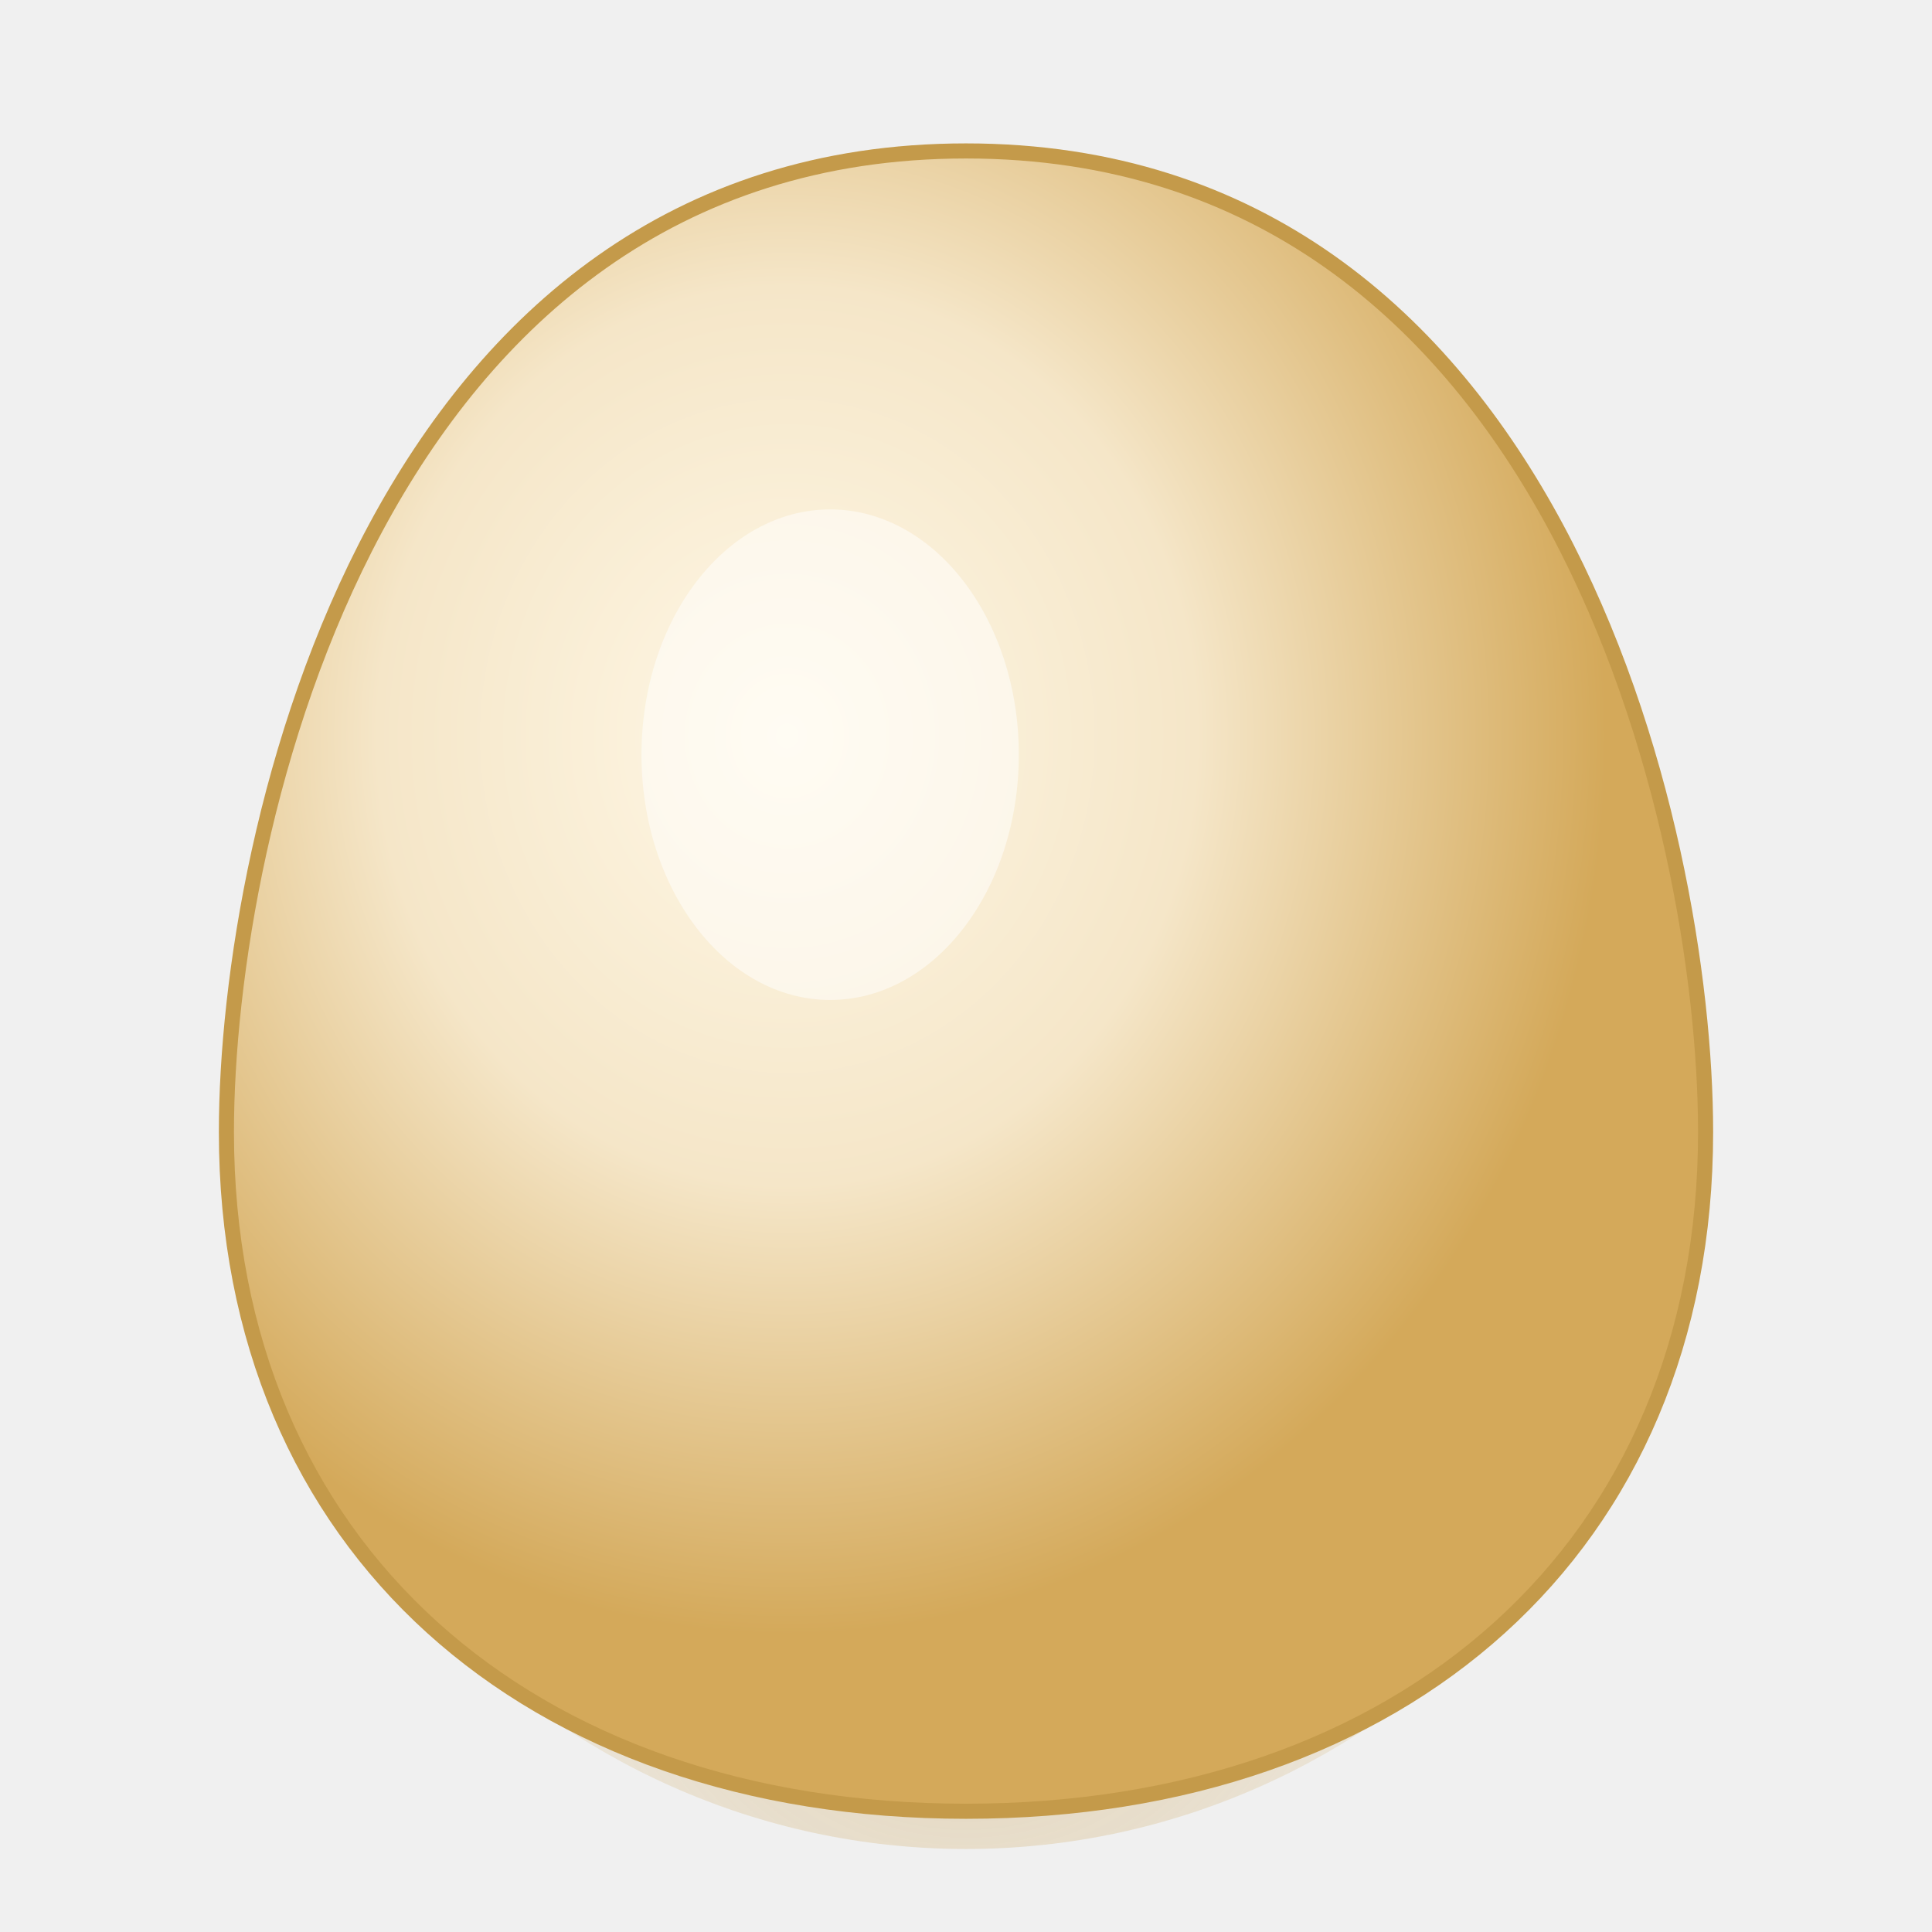
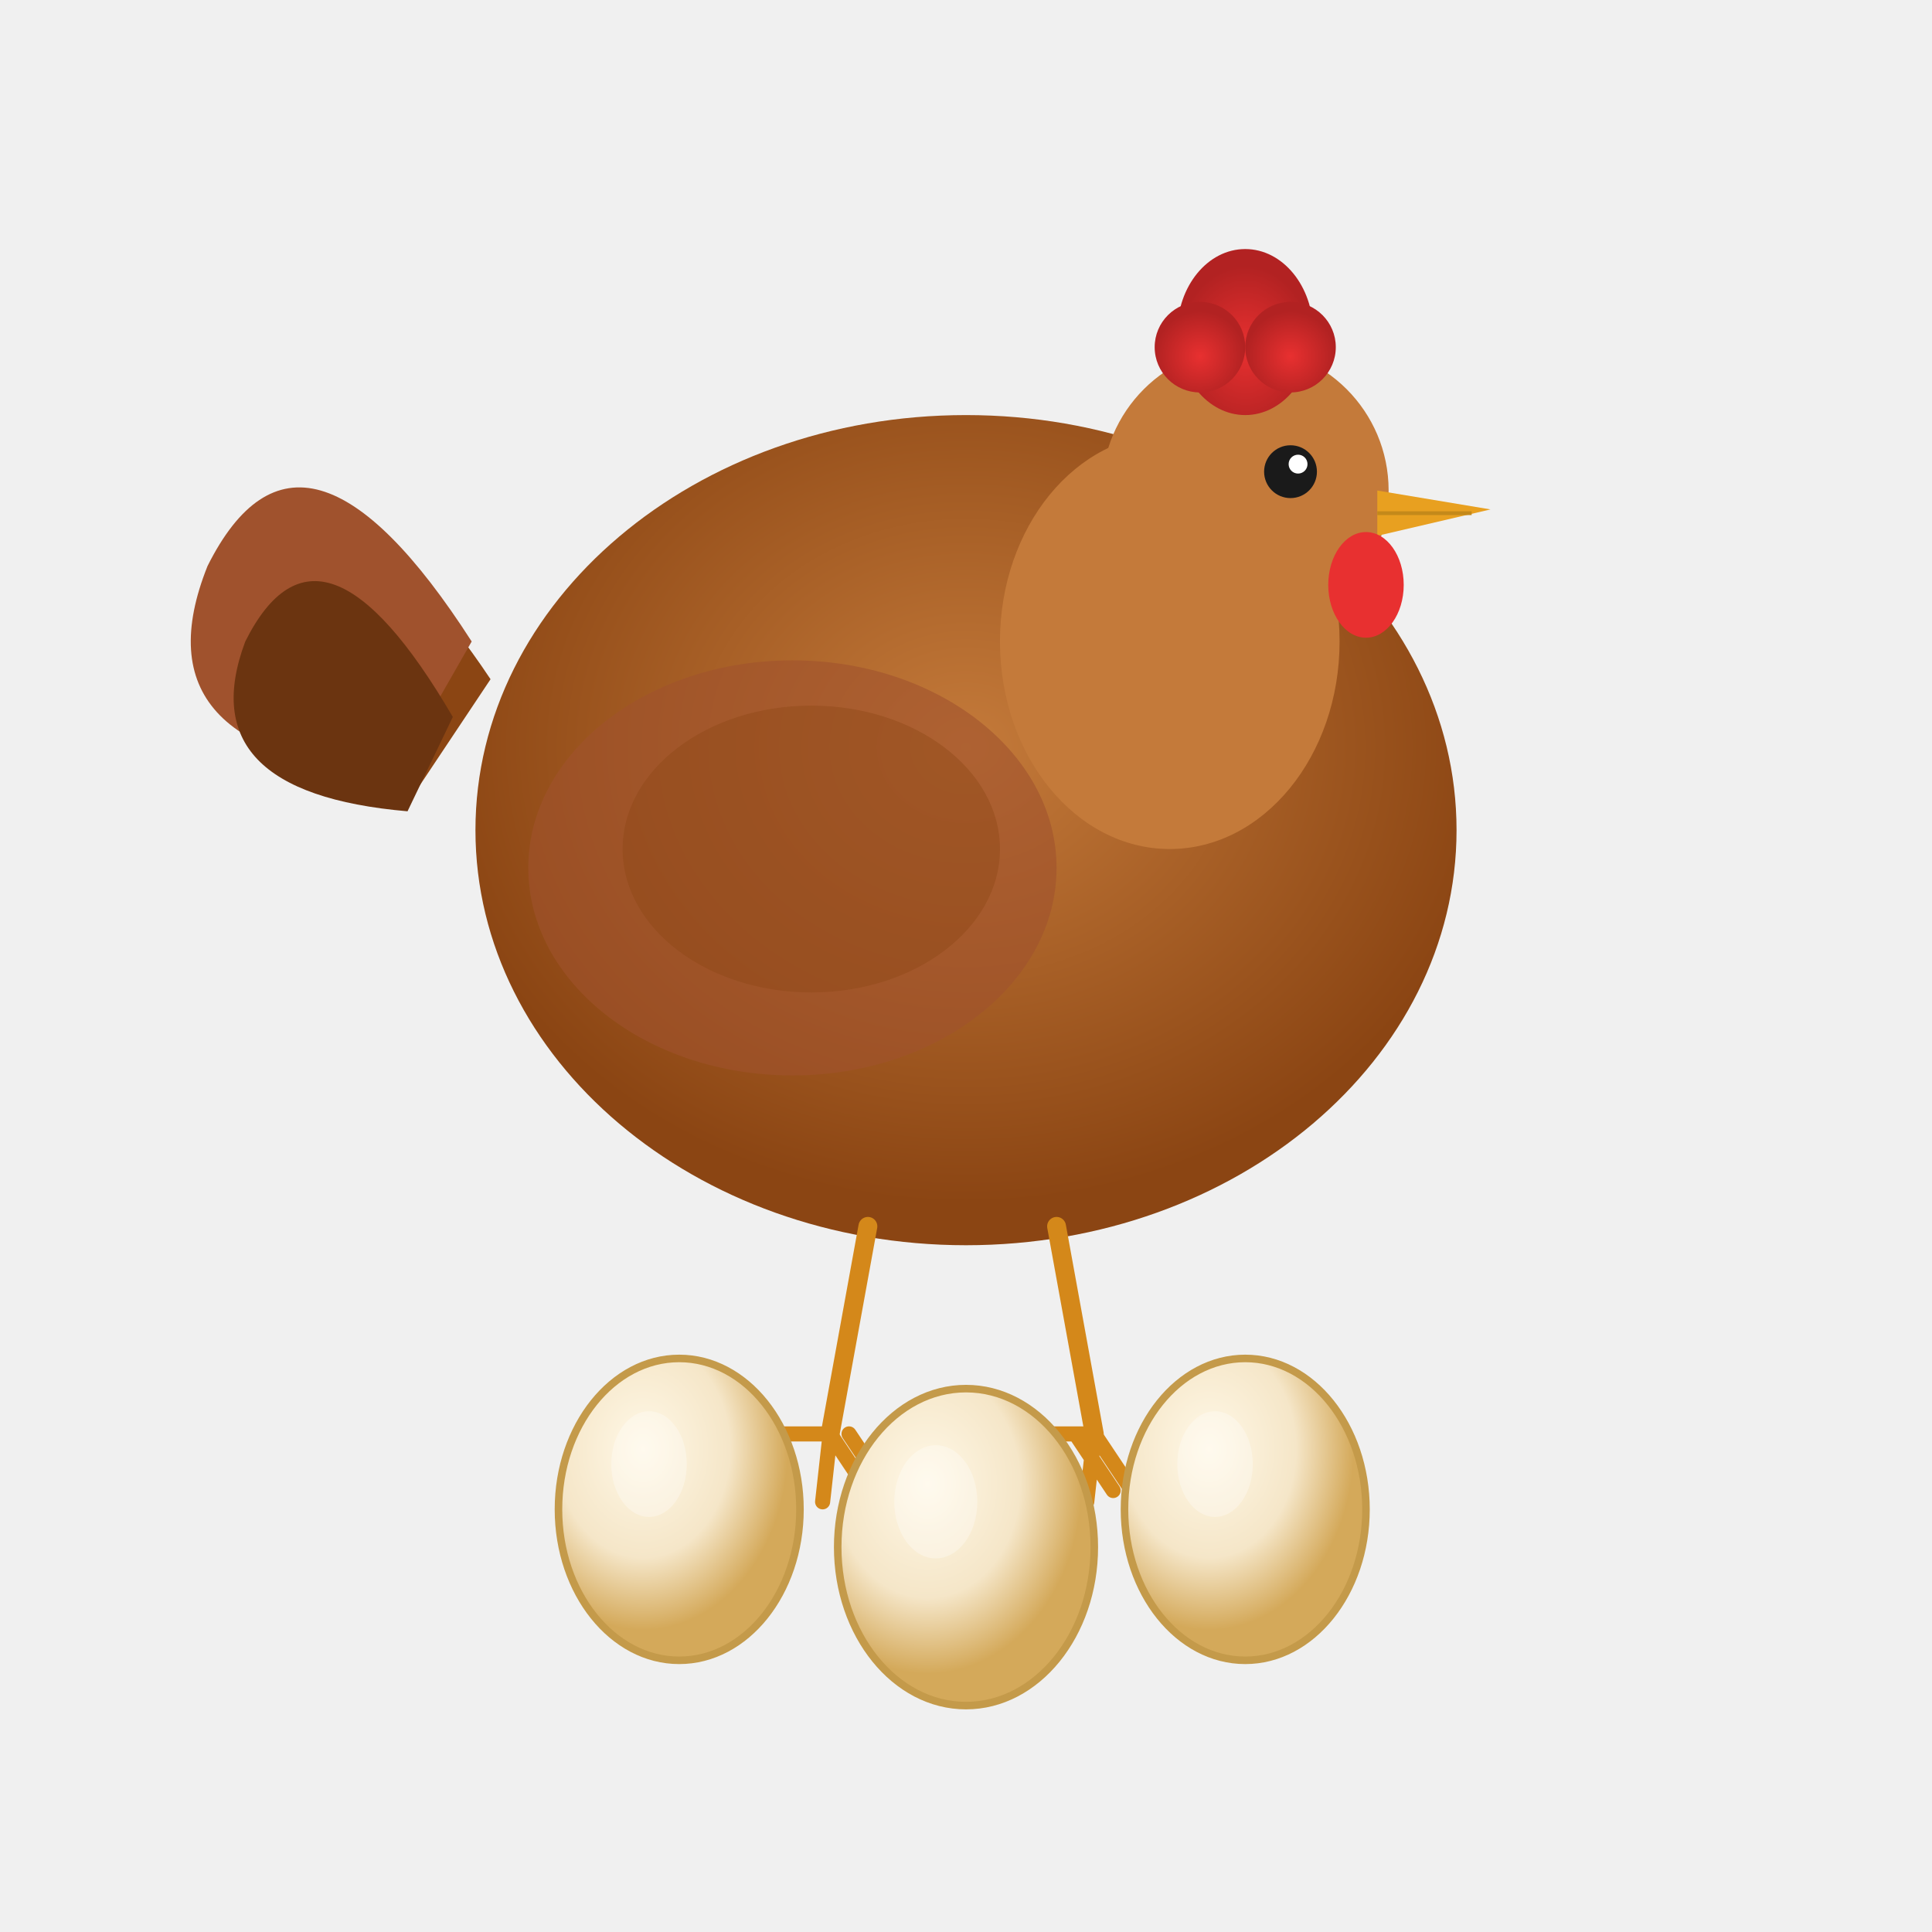
<svg xmlns="http://www.w3.org/2000/svg" viewBox="0 0 512 512">
  <defs>
-     <radialGradient id="eggHighlight" cx="38%" cy="35%" r="55%">
+     <radialGradient id="henBody" cx="50%" cy="40%" r="55%">
+       <stop offset="0%" stop-color="#C47A3A" />
+       <stop offset="100%" stop-color="#8B4513" />
+     </radialGradient>
+     <radialGradient id="egg" cx="35%" cy="30%" r="60%">
      <stop offset="0%" stop-color="#FFF8E7" />
-       <stop offset="50%" stop-color="#F5E6C8" />
+       <stop offset="60%" stop-color="#F5E6C8" />
      <stop offset="100%" stop-color="#D4A95A" />
    </radialGradient>
-     <radialGradient id="eggShadow" cx="50%" cy="80%" r="50%">
-       <stop offset="0%" stop-color="#C49A4A" stop-opacity="0.4" />
-       <stop offset="100%" stop-color="#D4A95A" stop-opacity="0" />
+     <radialGradient id="comb" cx="50%" cy="60%" r="50%">
+       <stop offset="0%" stop-color="#E83030" />
+       <stop offset="100%" stop-color="#B22222" />
    </radialGradient>
  </defs>
-   <ellipse cx="256" cy="280" rx="200" ry="210" fill="url(#eggShadow)" />
-   <path d="M256 40 C 100 40, 60 220, 60 300 C 60 410, 140 480, 256 480 C 372 480, 452 410, 452 300 C 452 220, 412 40, 256 40Z" fill="url(#eggHighlight)" stroke="#C49A4A" stroke-width="4" />
-   <ellipse cx="220" cy="200" rx="50" ry="65" fill="white" opacity="0.5" />
+   <ellipse cx="256" cy="220" rx="130" ry="110" fill="url(#henBody)" />
+   <ellipse cx="210" cy="230" rx="70" ry="55" fill="#A0522D" opacity="0.6" />
+   <ellipse cx="215" cy="225" rx="50" ry="38" fill="#8B4513" opacity="0.4" />
+   <path d="M130 180 Q90 120 70 160 Q50 200 110 210 Z" fill="#8B4513" />
+   <path d="M125 170 Q80 100 55 150 Q35 200 105 205 Z" fill="#A0522D" />
+   <path d="M120 190 Q85 130 65 170 Q50 210 108 215 Z" fill="#6B3410" />
+   <ellipse cx="310" cy="170" rx="45" ry="55" fill="#C47A3A" />
+   <circle cx="330" cy="130" r="38" fill="#C47A3A" />
+   <ellipse cx="330" cy="88" rx="18" ry="22" fill="url(#comb)" />
+   <circle cx="318" cy="92" r="12" fill="url(#comb)" />
+   <circle cx="342" cy="92" r="12" fill="url(#comb)" />
+   <circle cx="342" cy="125" r="7" fill="#1a1a1a" />
+   <circle cx="344" cy="123" r="2.5" fill="white" />
+   <polygon points="365,130 395,135 365,142" fill="#E8A020" />
+   <line x1="365" y1="136" x2="390" y2="136" stroke="#C4891A" stroke-width="1" />
+   <ellipse cx="362" cy="155" rx="10" ry="14" fill="#E83030" />
+   <line x1="230" y1="325" x2="220" y2="380" stroke="#D4881A" stroke-width="5" stroke-linecap="round" />
+   <line x1="280" y1="325" x2="290" y2="380" stroke="#D4881A" stroke-width="5" stroke-linecap="round" />
+   <path d="M205 380 L220 380 L230 395 M220 380 L218 398 M225 380 L235 395" stroke="#D4881A" stroke-width="4" fill="none" stroke-linecap="round" />
+   <path d="M275 380 L290 380 L300 395 M290 380 L288 398 M285 380 L295 395" stroke="#D4881A" stroke-width="4" fill="none" stroke-linecap="round" />
+   <ellipse cx="180" cy="400" rx="32" ry="40" fill="url(#egg)" stroke="#C49A4A" stroke-width="2" />
+   <ellipse cx="256" cy="410" rx="34" ry="42" fill="url(#egg)" stroke="#C49A4A" stroke-width="2" />
+   <ellipse cx="330" cy="400" rx="32" ry="40" fill="url(#egg)" stroke="#C49A4A" stroke-width="2" />
+   <ellipse cx="172" cy="388" rx="10" ry="14" fill="white" opacity="0.3" />
+   <ellipse cx="248" cy="398" rx="11" ry="15" fill="white" opacity="0.3" />
+   <ellipse cx="322" cy="388" rx="10" ry="14" fill="white" opacity="0.3" />
</svg>
